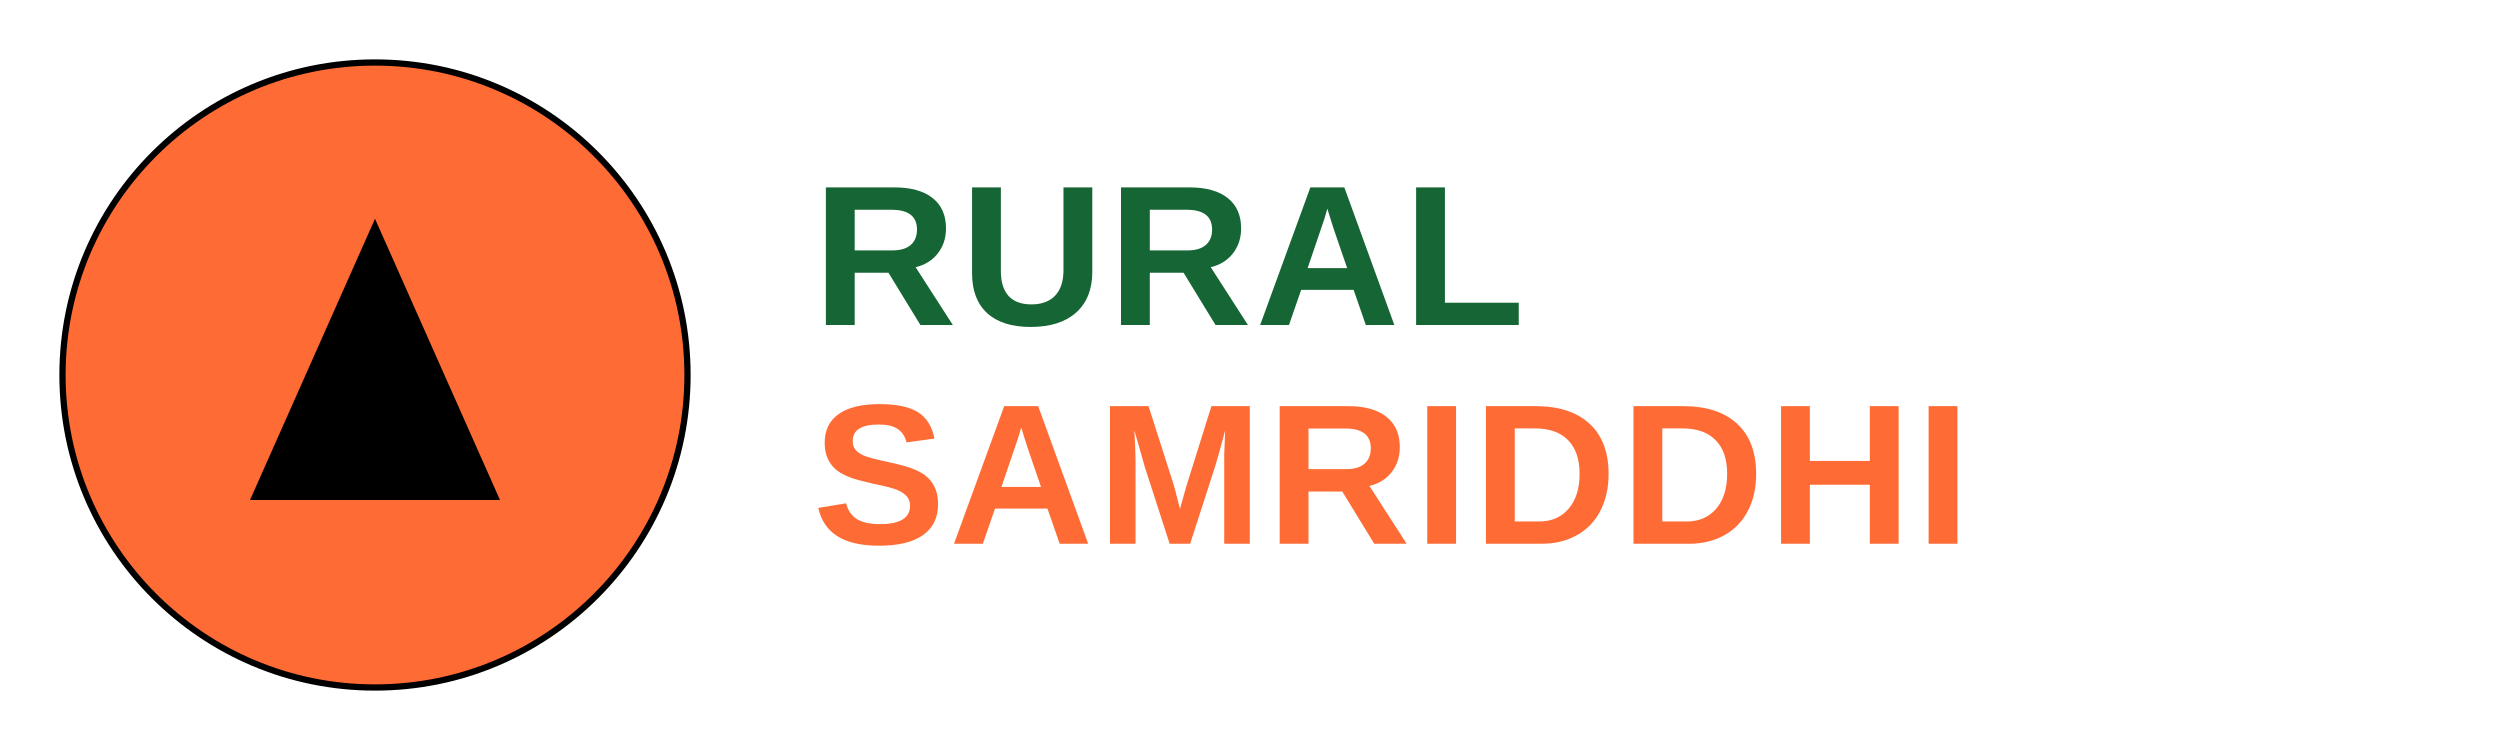
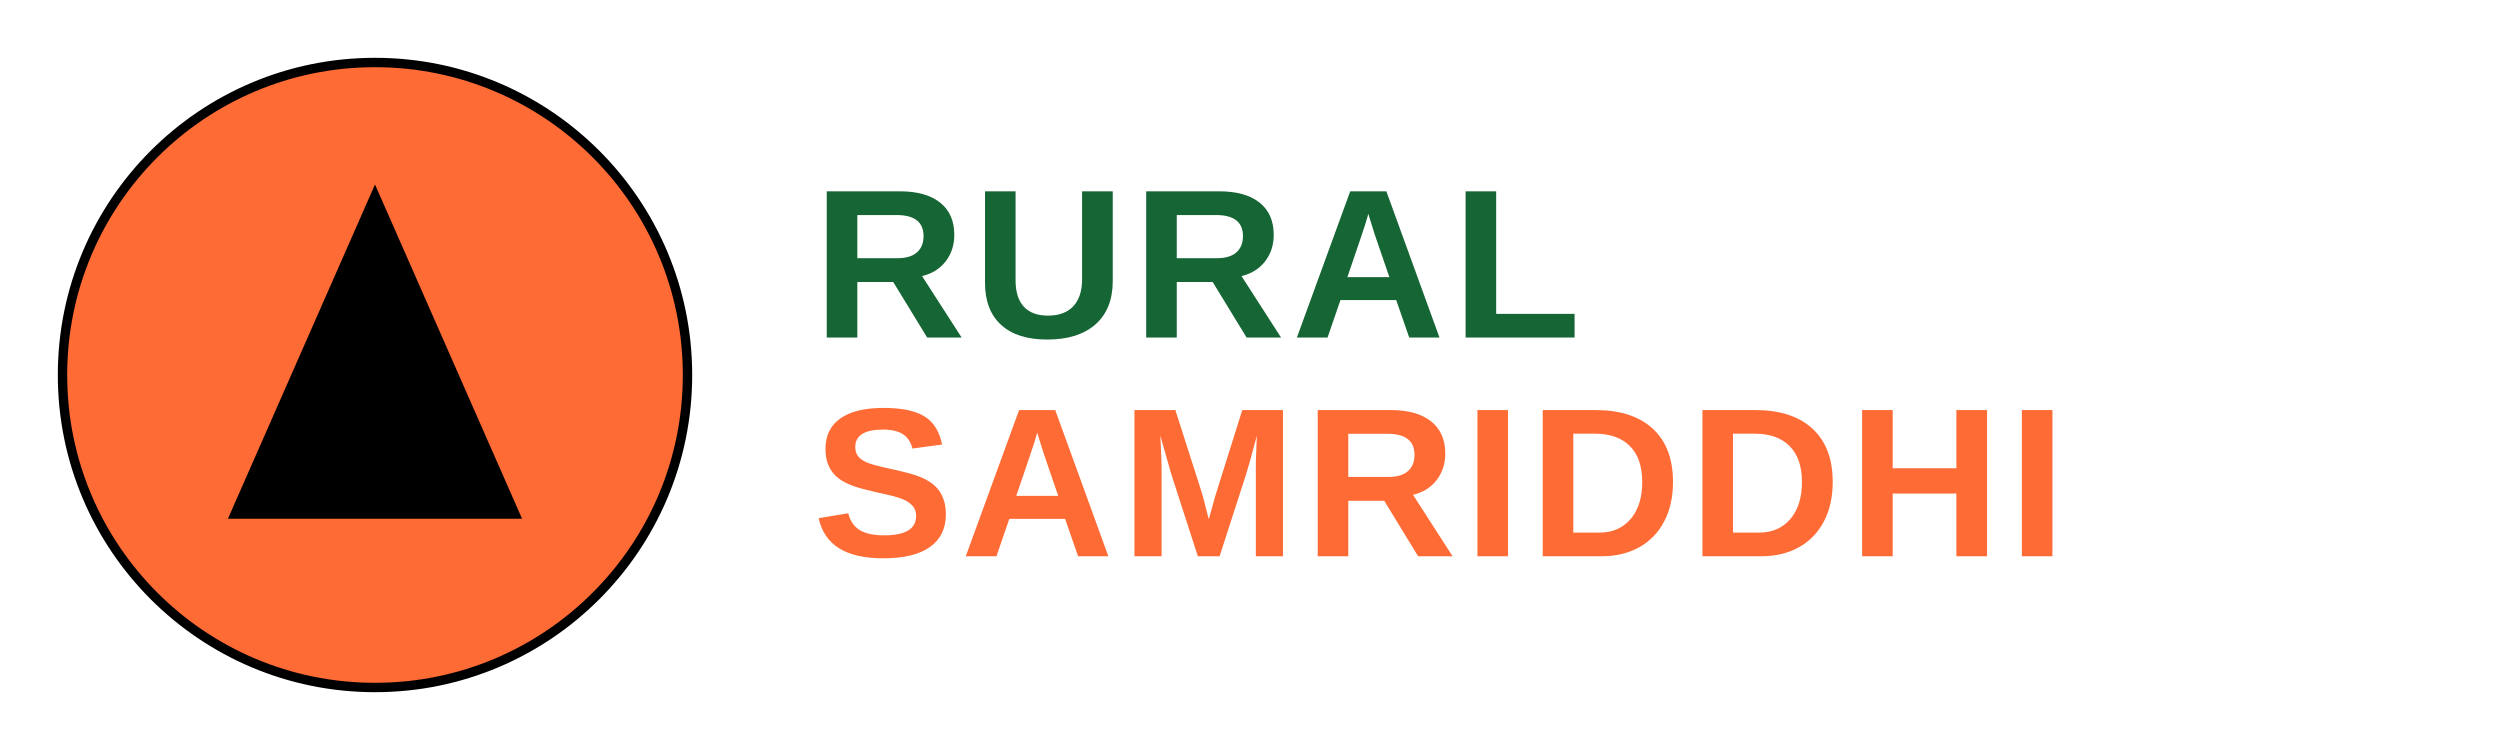
<svg xmlns="http://www.w3.org/2000/svg" viewBox="0 0 400 120" width="400" height="120">
  <defs>
    <style>
      .rural-text { 
        font-family: Arial, Helvetica, sans-serif; 
-         font-size: 32px; 
-         font-weight: bold; 
+         font-size: 34px; 
+         font-weight: 900; 
        fill: #166534; 
-         letter-spacing: 0.5px;
+         letter-spacing: 1px;
      }
      .samriddhi-text { 
        font-family: Arial, Helvetica, sans-serif; 
-         font-size: 32px; 
-         font-weight: bold; 
+         font-size: 34px; 
+         font-weight: 900; 
        fill: #FF6B35; 
-         letter-spacing: 0.5px;
+         letter-spacing: 1px;
      }
    </style>
  </defs>
-   <circle cx="60" cy="60" r="50" fill="#FF6B35" stroke="#000000" stroke-width="1" />
-   <path d="M60 35 L40 80 L80 80 Z" fill="#000000" />
-   <text x="130" y="52" class="rural-text">RURAL</text>
-   <text x="130" y="87" class="samriddhi-text">SAMRIDDHI</text>
+   <circle cx="60" cy="60" r="50" fill="#FF6B35" stroke="#000000" stroke-width="1.5" />
+   <path d="M60 32 L38 82 L82 82 Z" fill="#000000" stroke="#000000" stroke-width="2" />
+   <text x="130" y="54" class="rural-text">RURAL</text>
+   <text x="130" y="89" class="samriddhi-text">SAMRIDDHI</text>
</svg>
